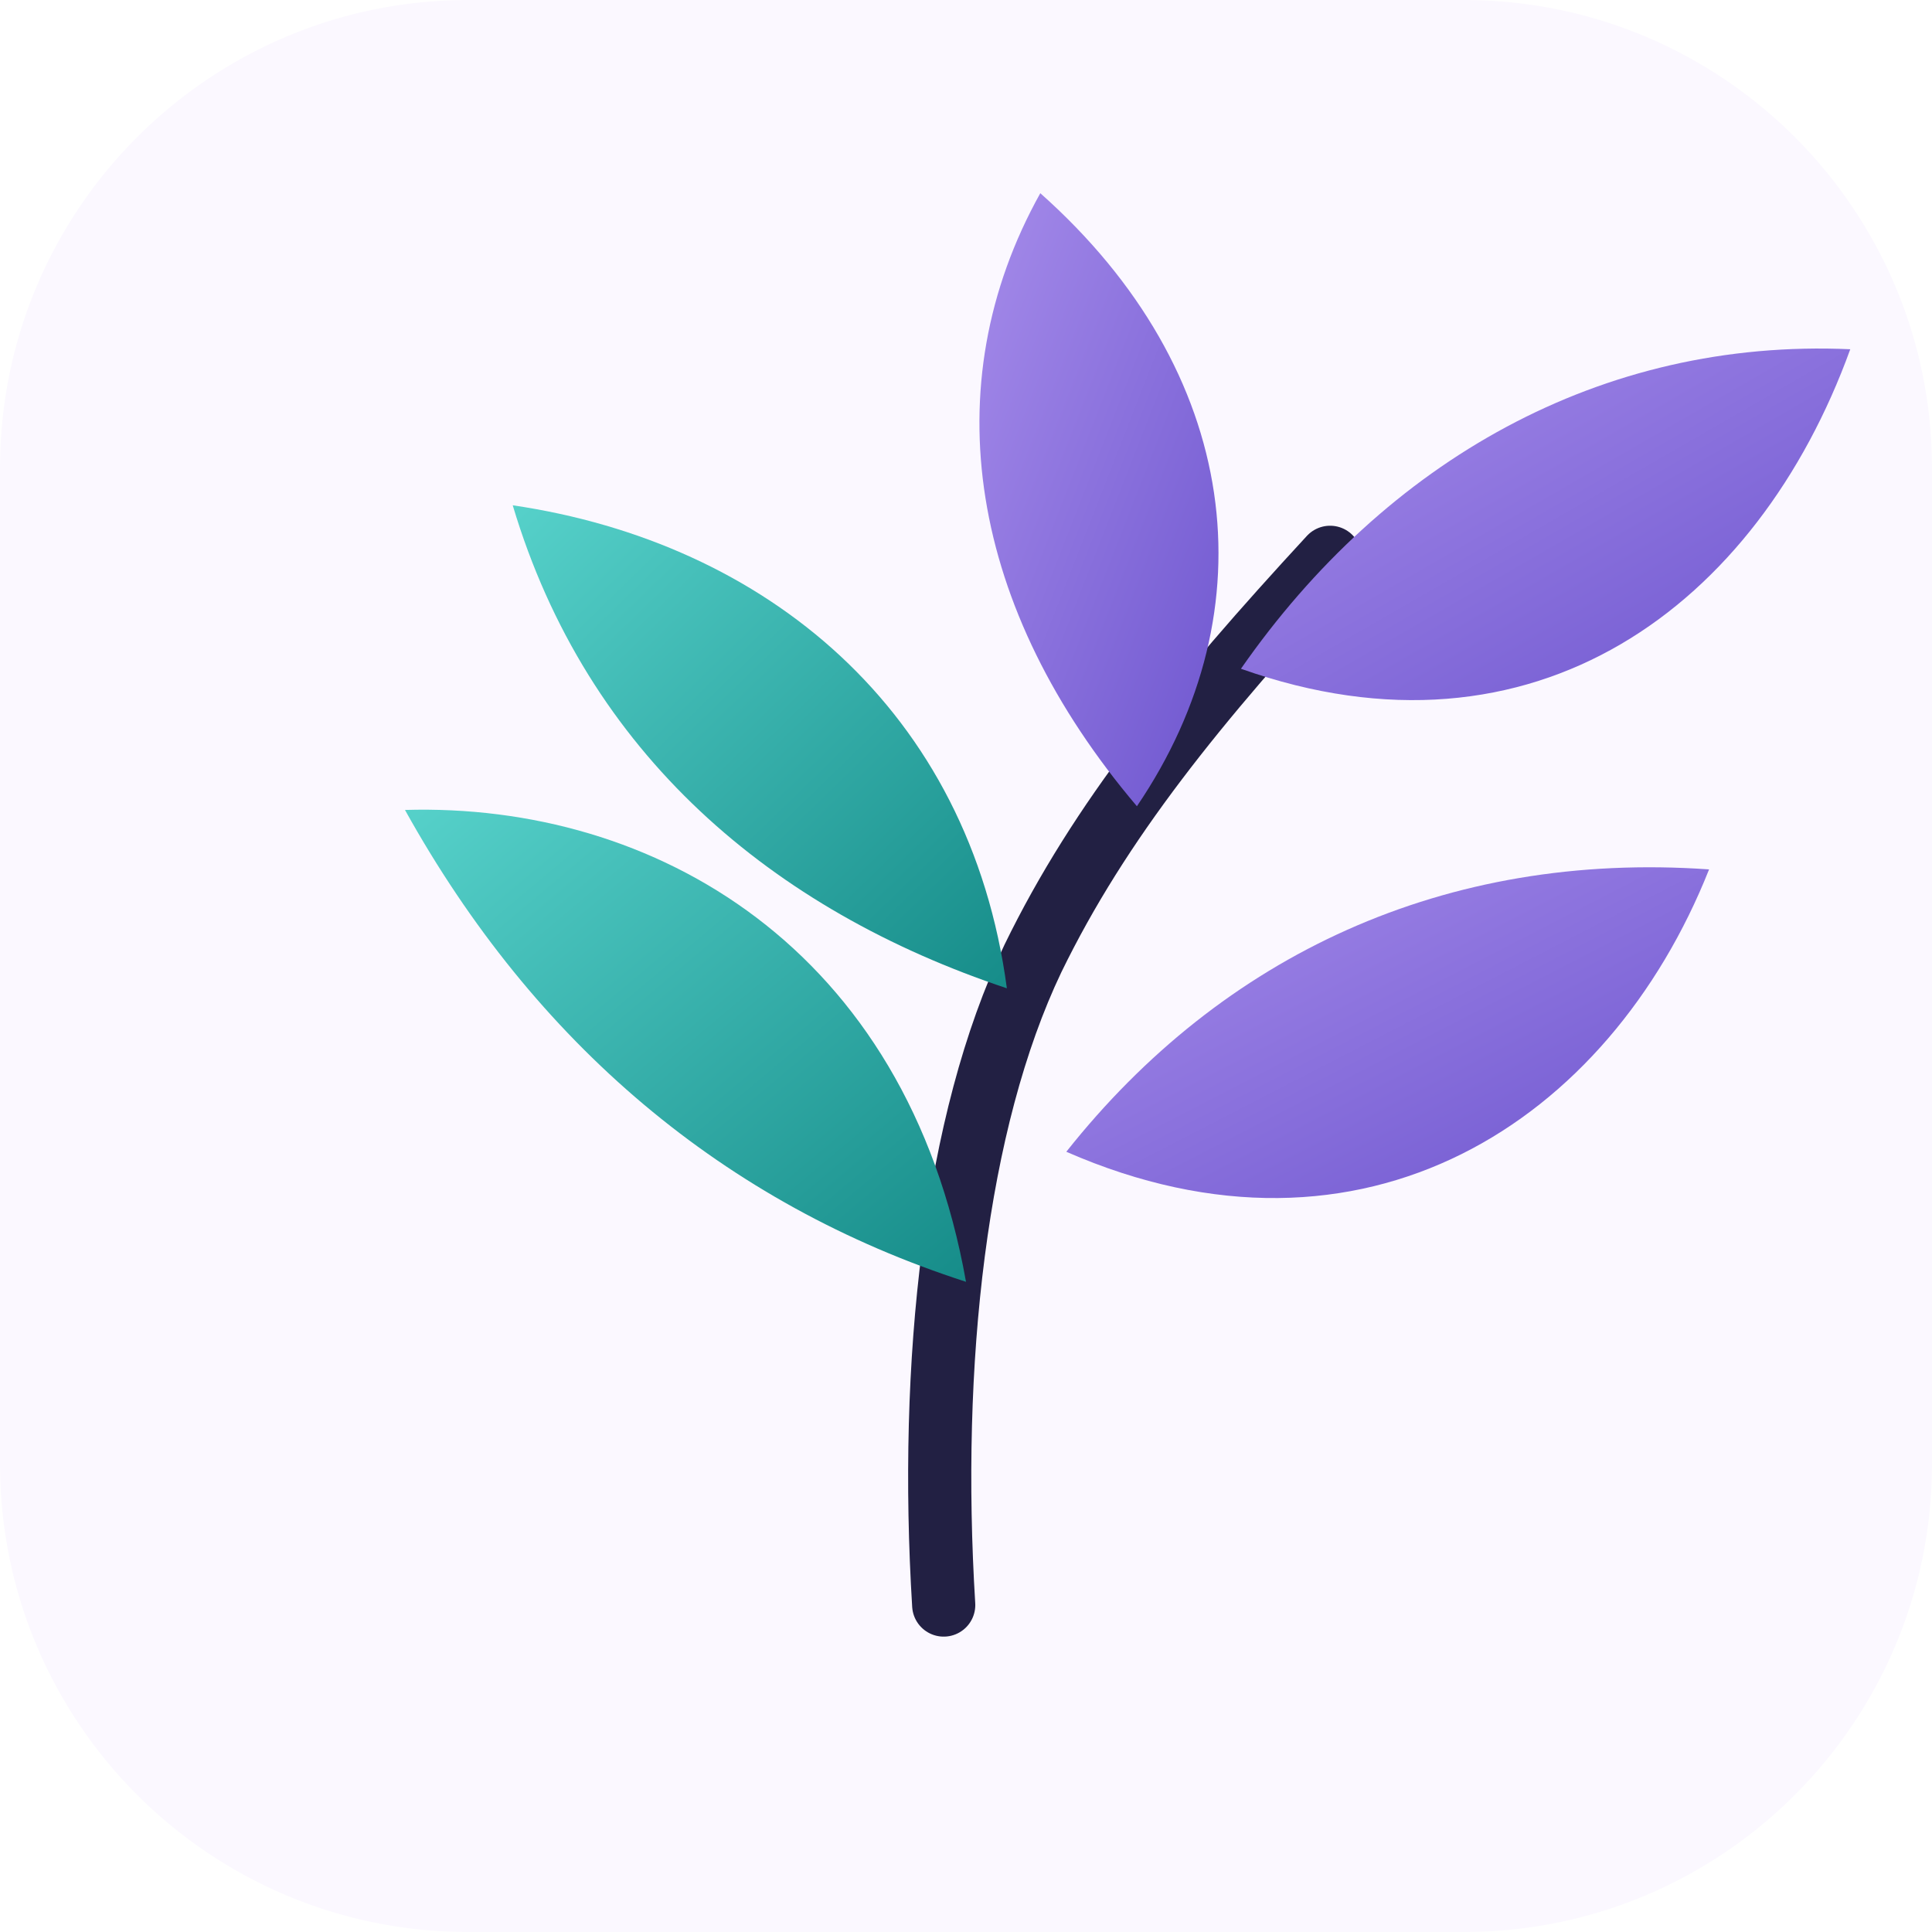
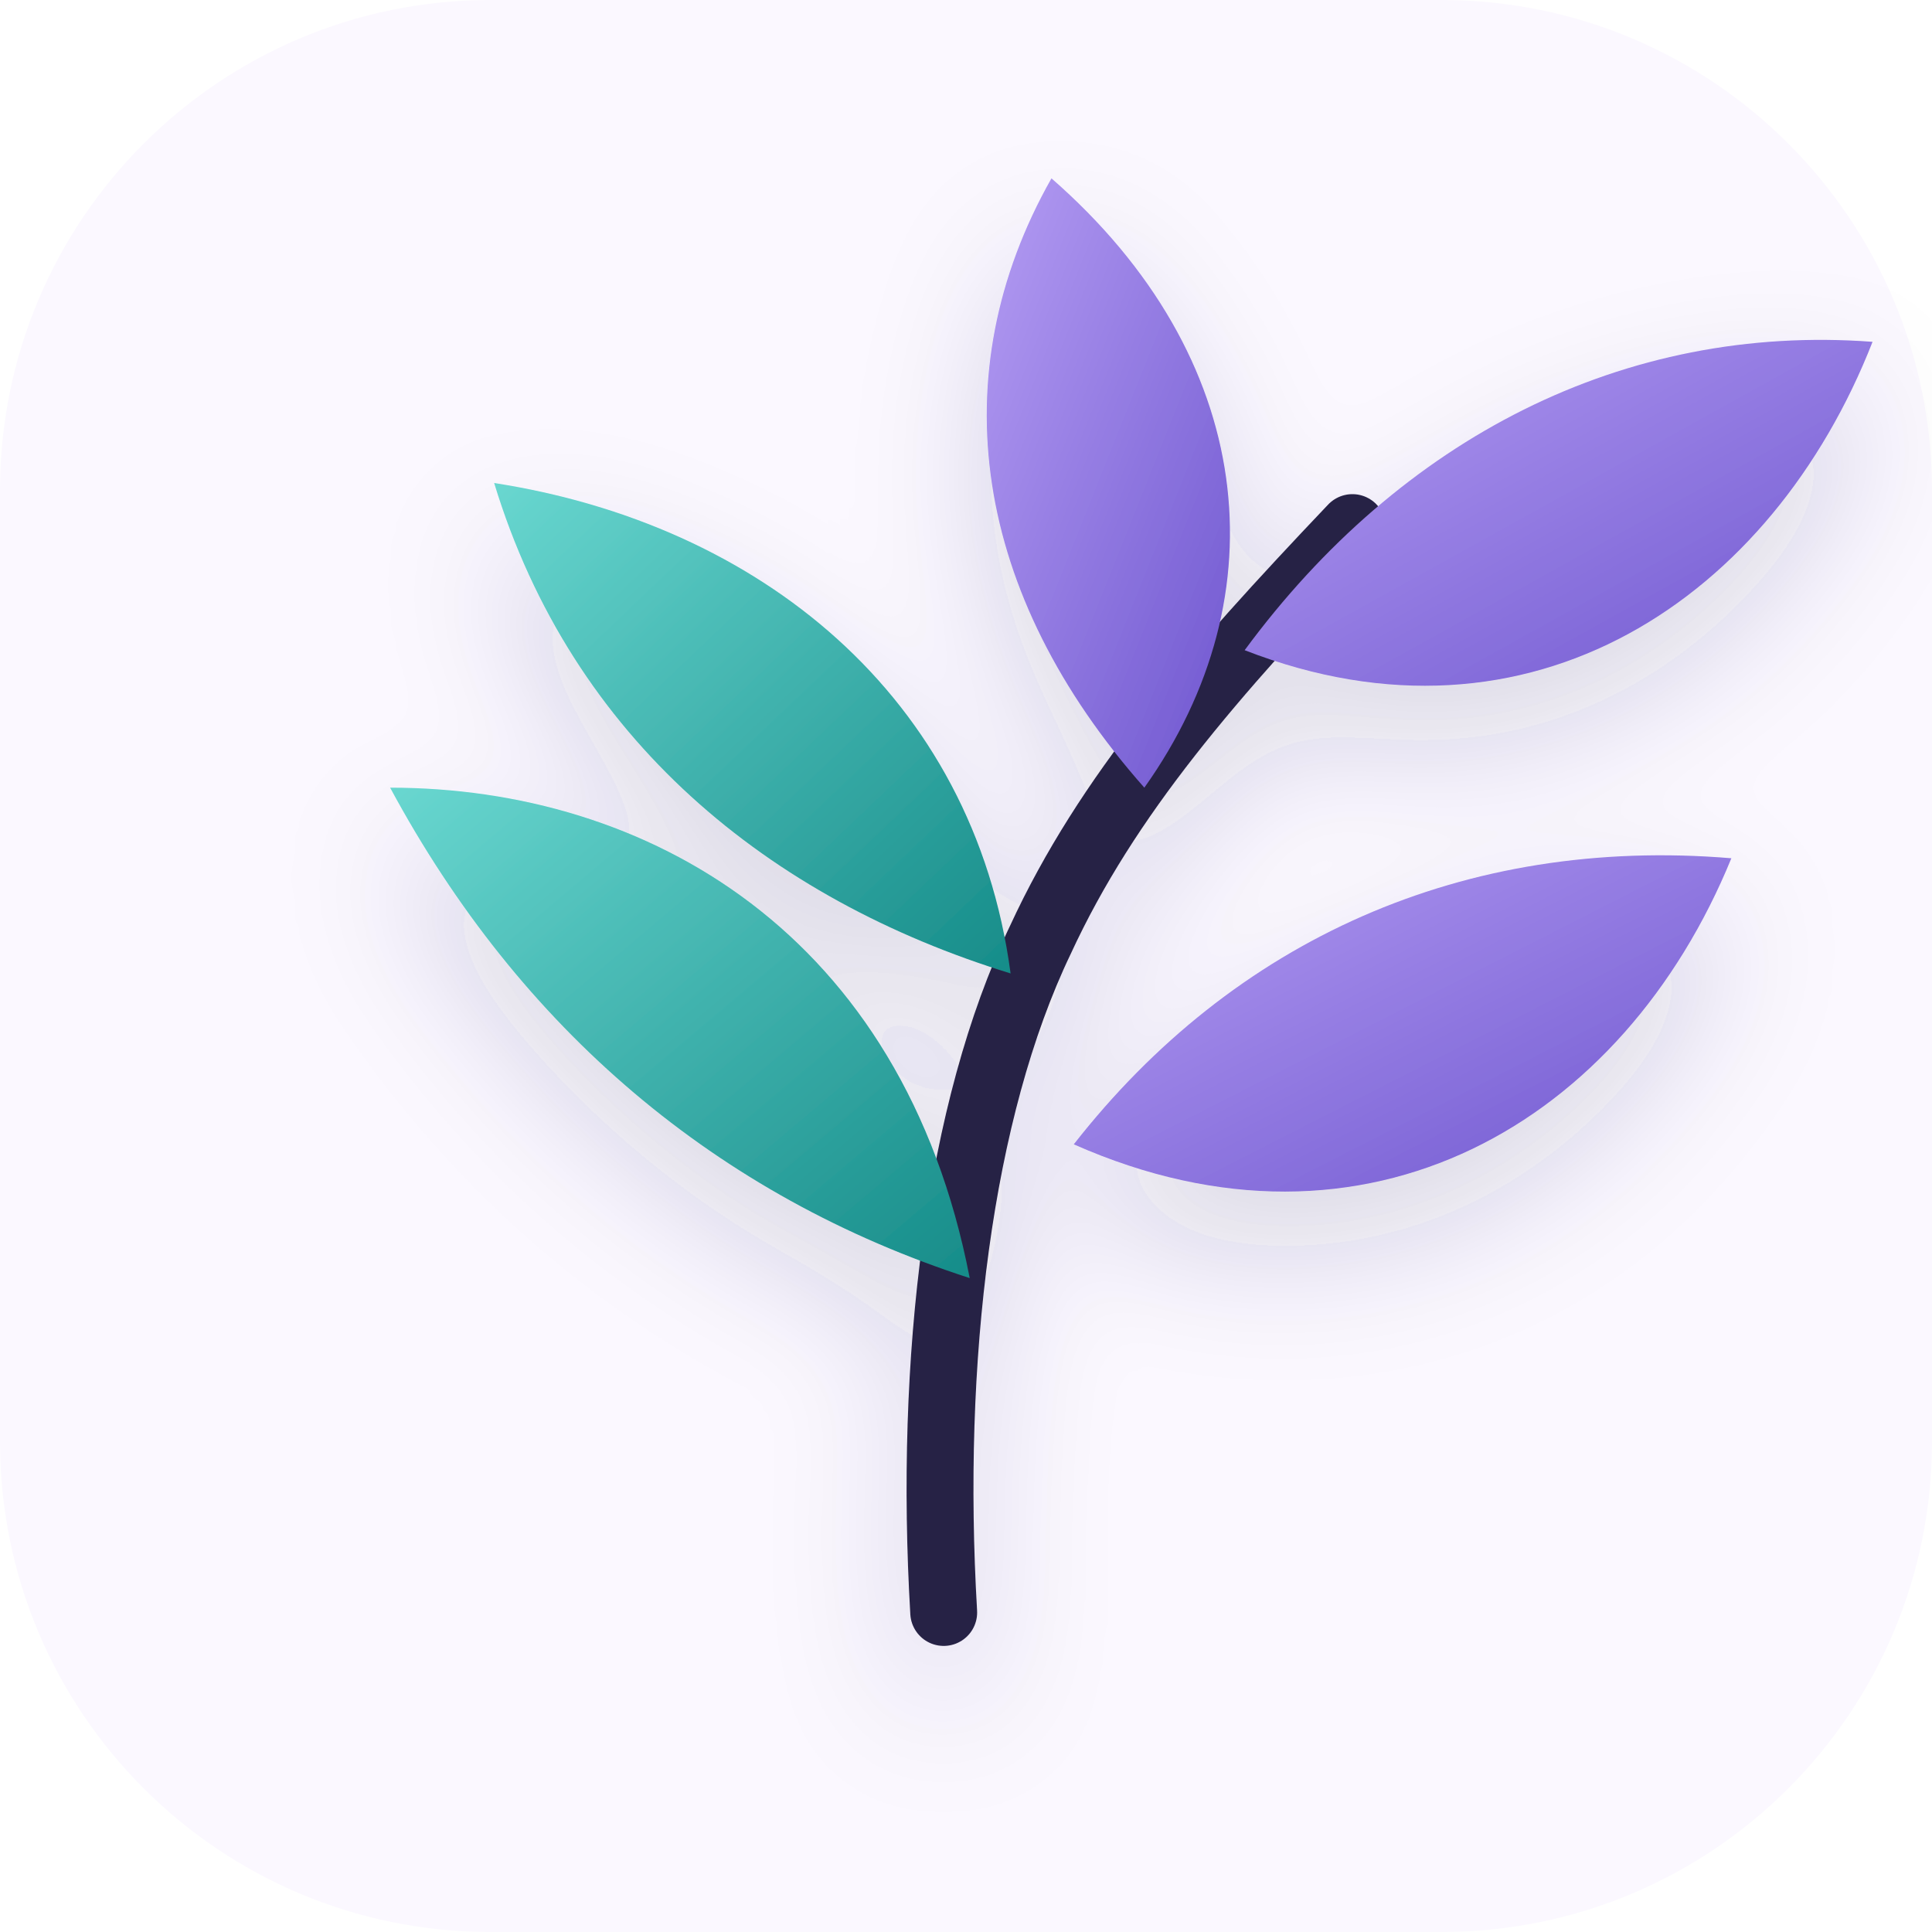
<svg xmlns="http://www.w3.org/2000/svg" width="520" height="520" viewBox="0 0 520 520" role="img" aria-label="VITA">
  <defs>
-     <linearGradient id="p" x1="0" y1="0" x2="1" y2="1">
-       <stop offset="0%" stop-color="#A58BEA" />
+     <linearGradient id="purple" x1="0" y1="0" x2="1" y2="1">
+       <stop offset="0%" stop-color="#B49CF3" />
      <stop offset="100%" stop-color="#6E56CF" />
    </linearGradient>
-     <linearGradient id="t" x1="0" y1="0" x2="1" y2="1">
-       <stop offset="0%" stop-color="#56D1CA" />
+     <linearGradient id="teal" x1="0" y1="0" x2="1" y2="1">
+       <stop offset="0%" stop-color="#69D7D0" />
      <stop offset="100%" stop-color="#168C89" />
    </linearGradient>
+     <filter id="shadow" x="-20%" y="-20%" width="140%" height="140%">
+       <feDropShadow dx="0" dy="16" stdDeviation="18" flood-color="#2D2558" flood-opacity=".16" />
+     </filter>
  </defs>
-   <rect width="520" height="520" rx="126" fill="#FBF8FF" />
-   <g transform="translate(74 52)">
-     <path d="M180 380 C176 315 183 250 204 206 C222 169 248 137 284 98" fill="none" stroke="#222043" stroke-width="17" stroke-linecap="round" />
-     <path d="M197 214 C134 193 84 151 64 84 C132 94 187 139 197 214Z" fill="url(#t)" />
-     <path d="M232 165 C187 112 177 52 206 0 C260 48 268 112 232 165Z" fill="url(#p)" />
-     <path d="M260 128 C299 72 357 39 424 42 C399 111 339 156 260 128Z" fill="url(#p)" />
-     <path d="M186 293 C121 272 70 229 35 166 C102 164 170 203 186 293Z" fill="url(#t)" />
-     <path d="M213 258 C255 205 315 177 386 182 C359 250 293 293 213 258Z" fill="url(#p)" />
+   <rect width="520" height="520" rx="132" fill="#FBF8FF" />
+   <g transform="translate(72 48)" filter="url(#shadow)">
+     <path d="M182 386 C178 318 186 251 208 205 C226 166 254 134 292 94" fill="none" stroke="#282344" stroke-width="18" stroke-linecap="round" />
+     <path d="M200 214 C135 194 82 151 61 82 C132 93 190 139 200 214Z" fill="url(#teal)" />
+     <path d="M236 164 C190 112 181 53 211 0 C266 48 273 112 236 164Z" fill="url(#purple)" />
+     <path d="M263 127 C305 70 365 39 432 44 C405 113 340 157 263 127Z" fill="url(#purple)" />
+     <path d="M189 296 C121 274 68 229 33 164 C102 164 171 203 189 296Z" fill="url(#teal)" />
+     <path d="M217 260 C260 205 322 177 394 183 C365 254 296 295 217 260Z" fill="url(#purple)" />
  </g>
</svg>
